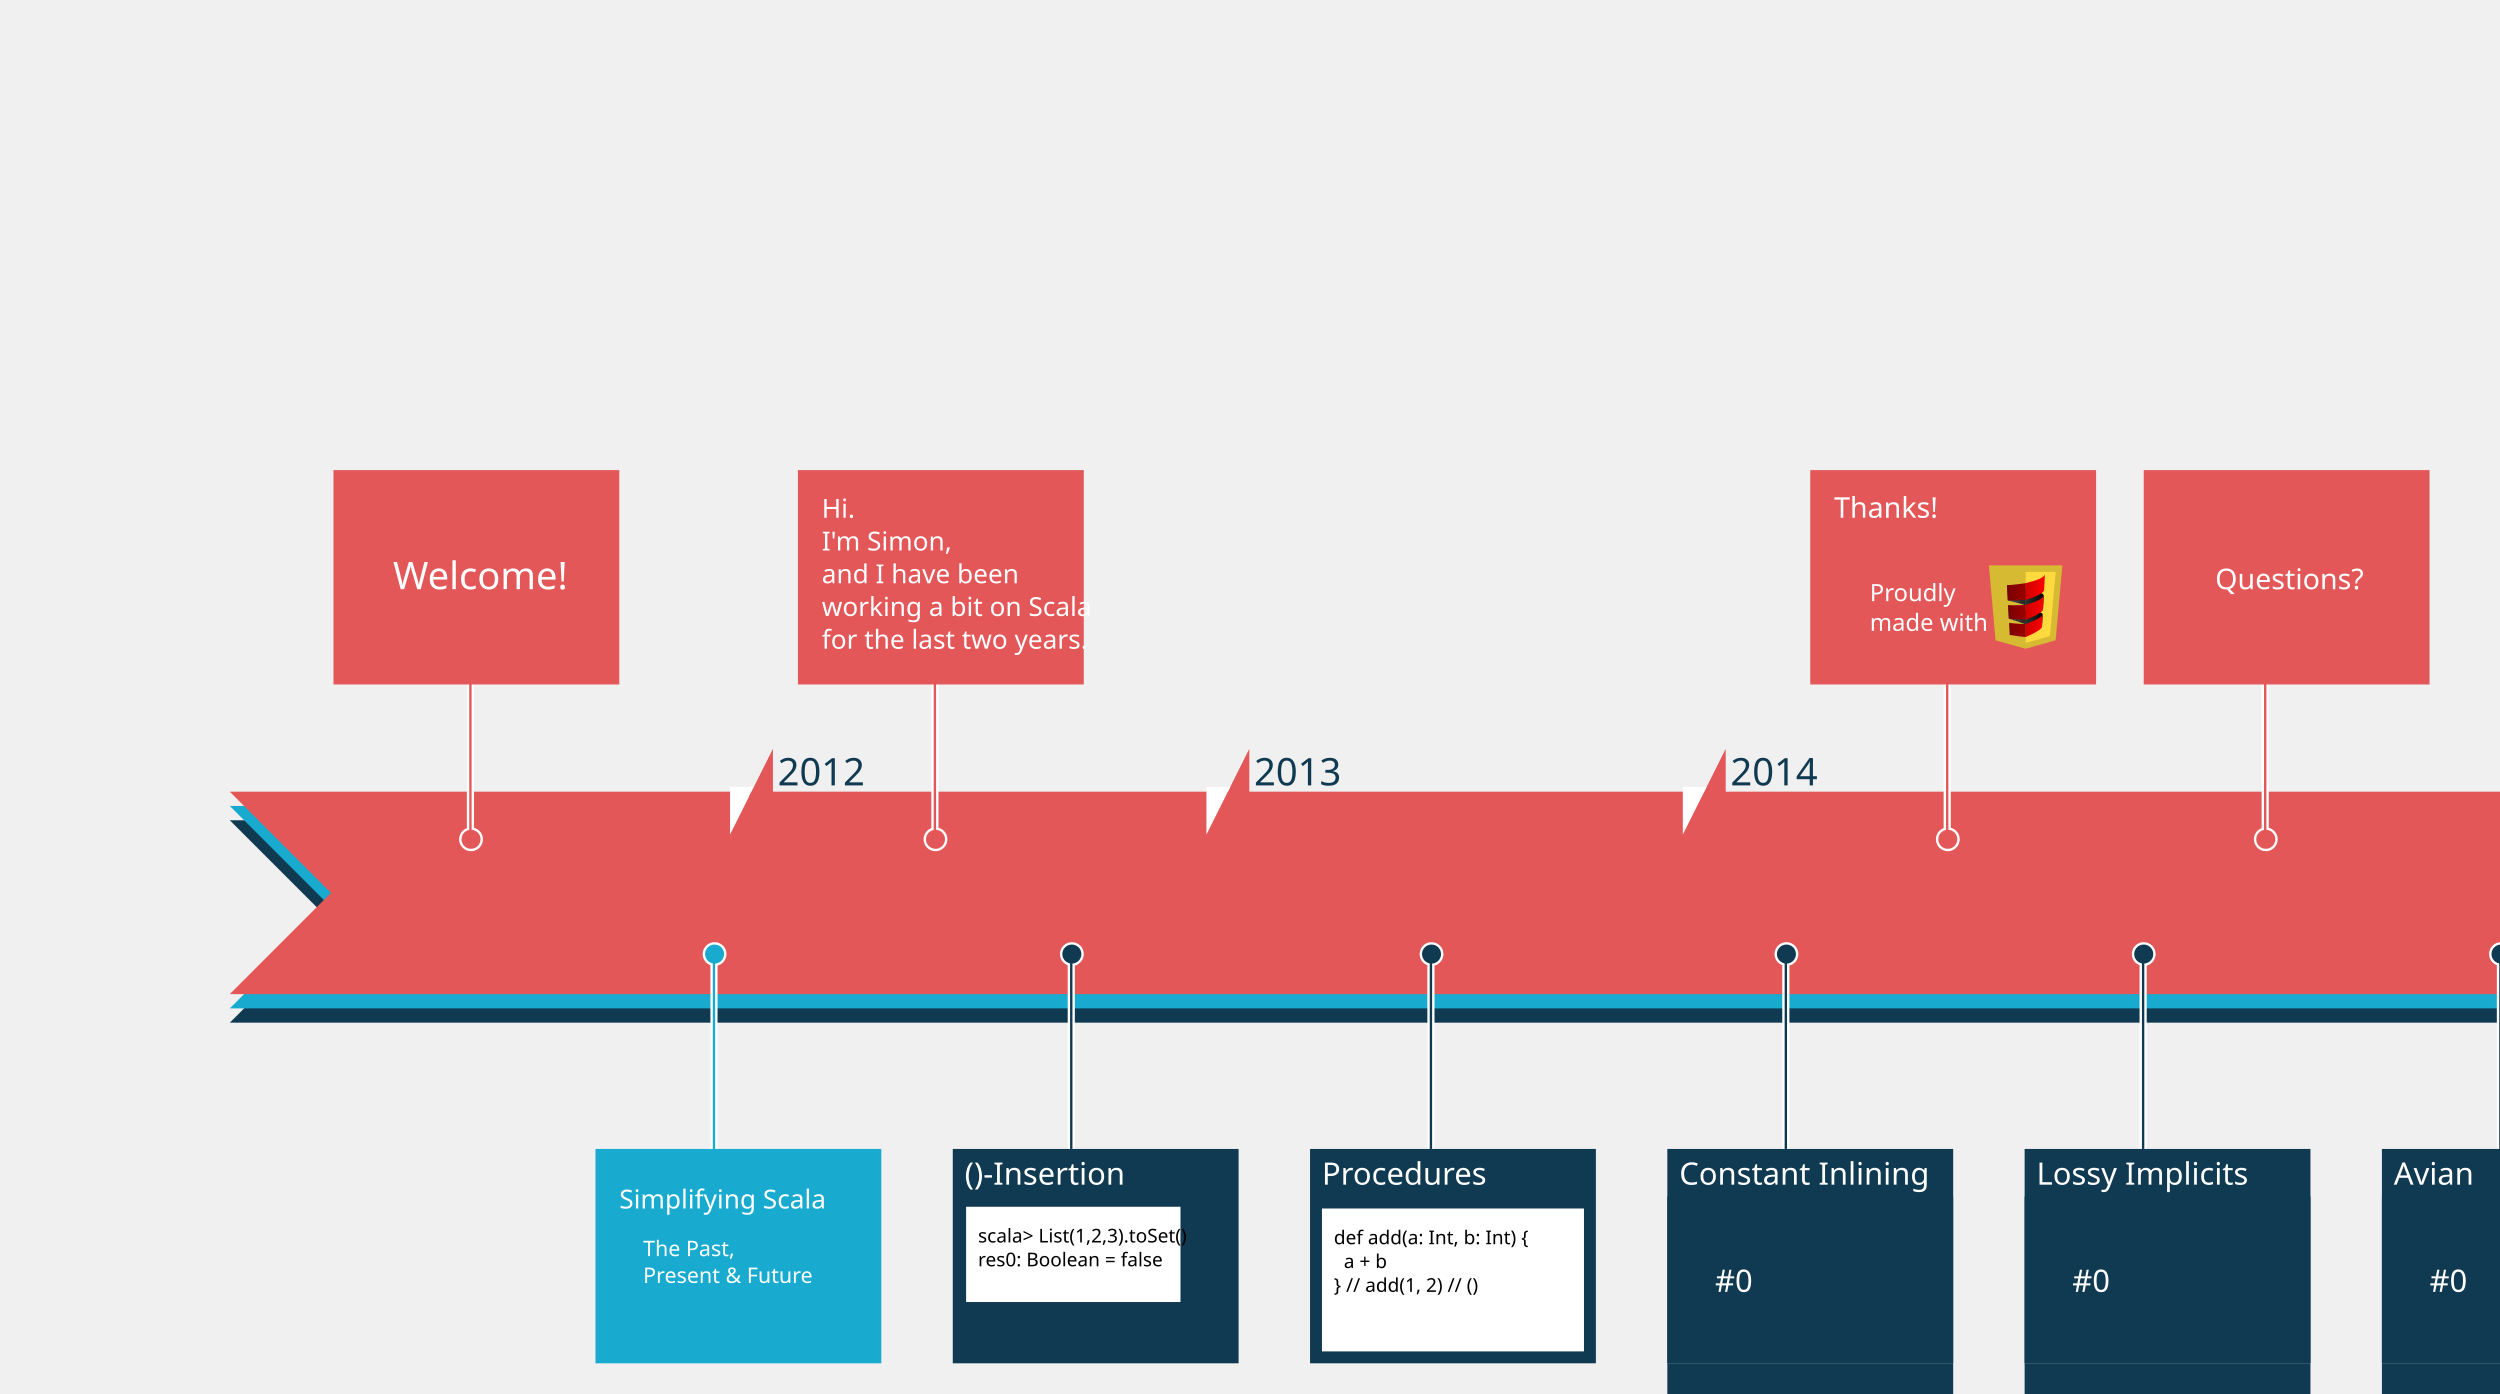
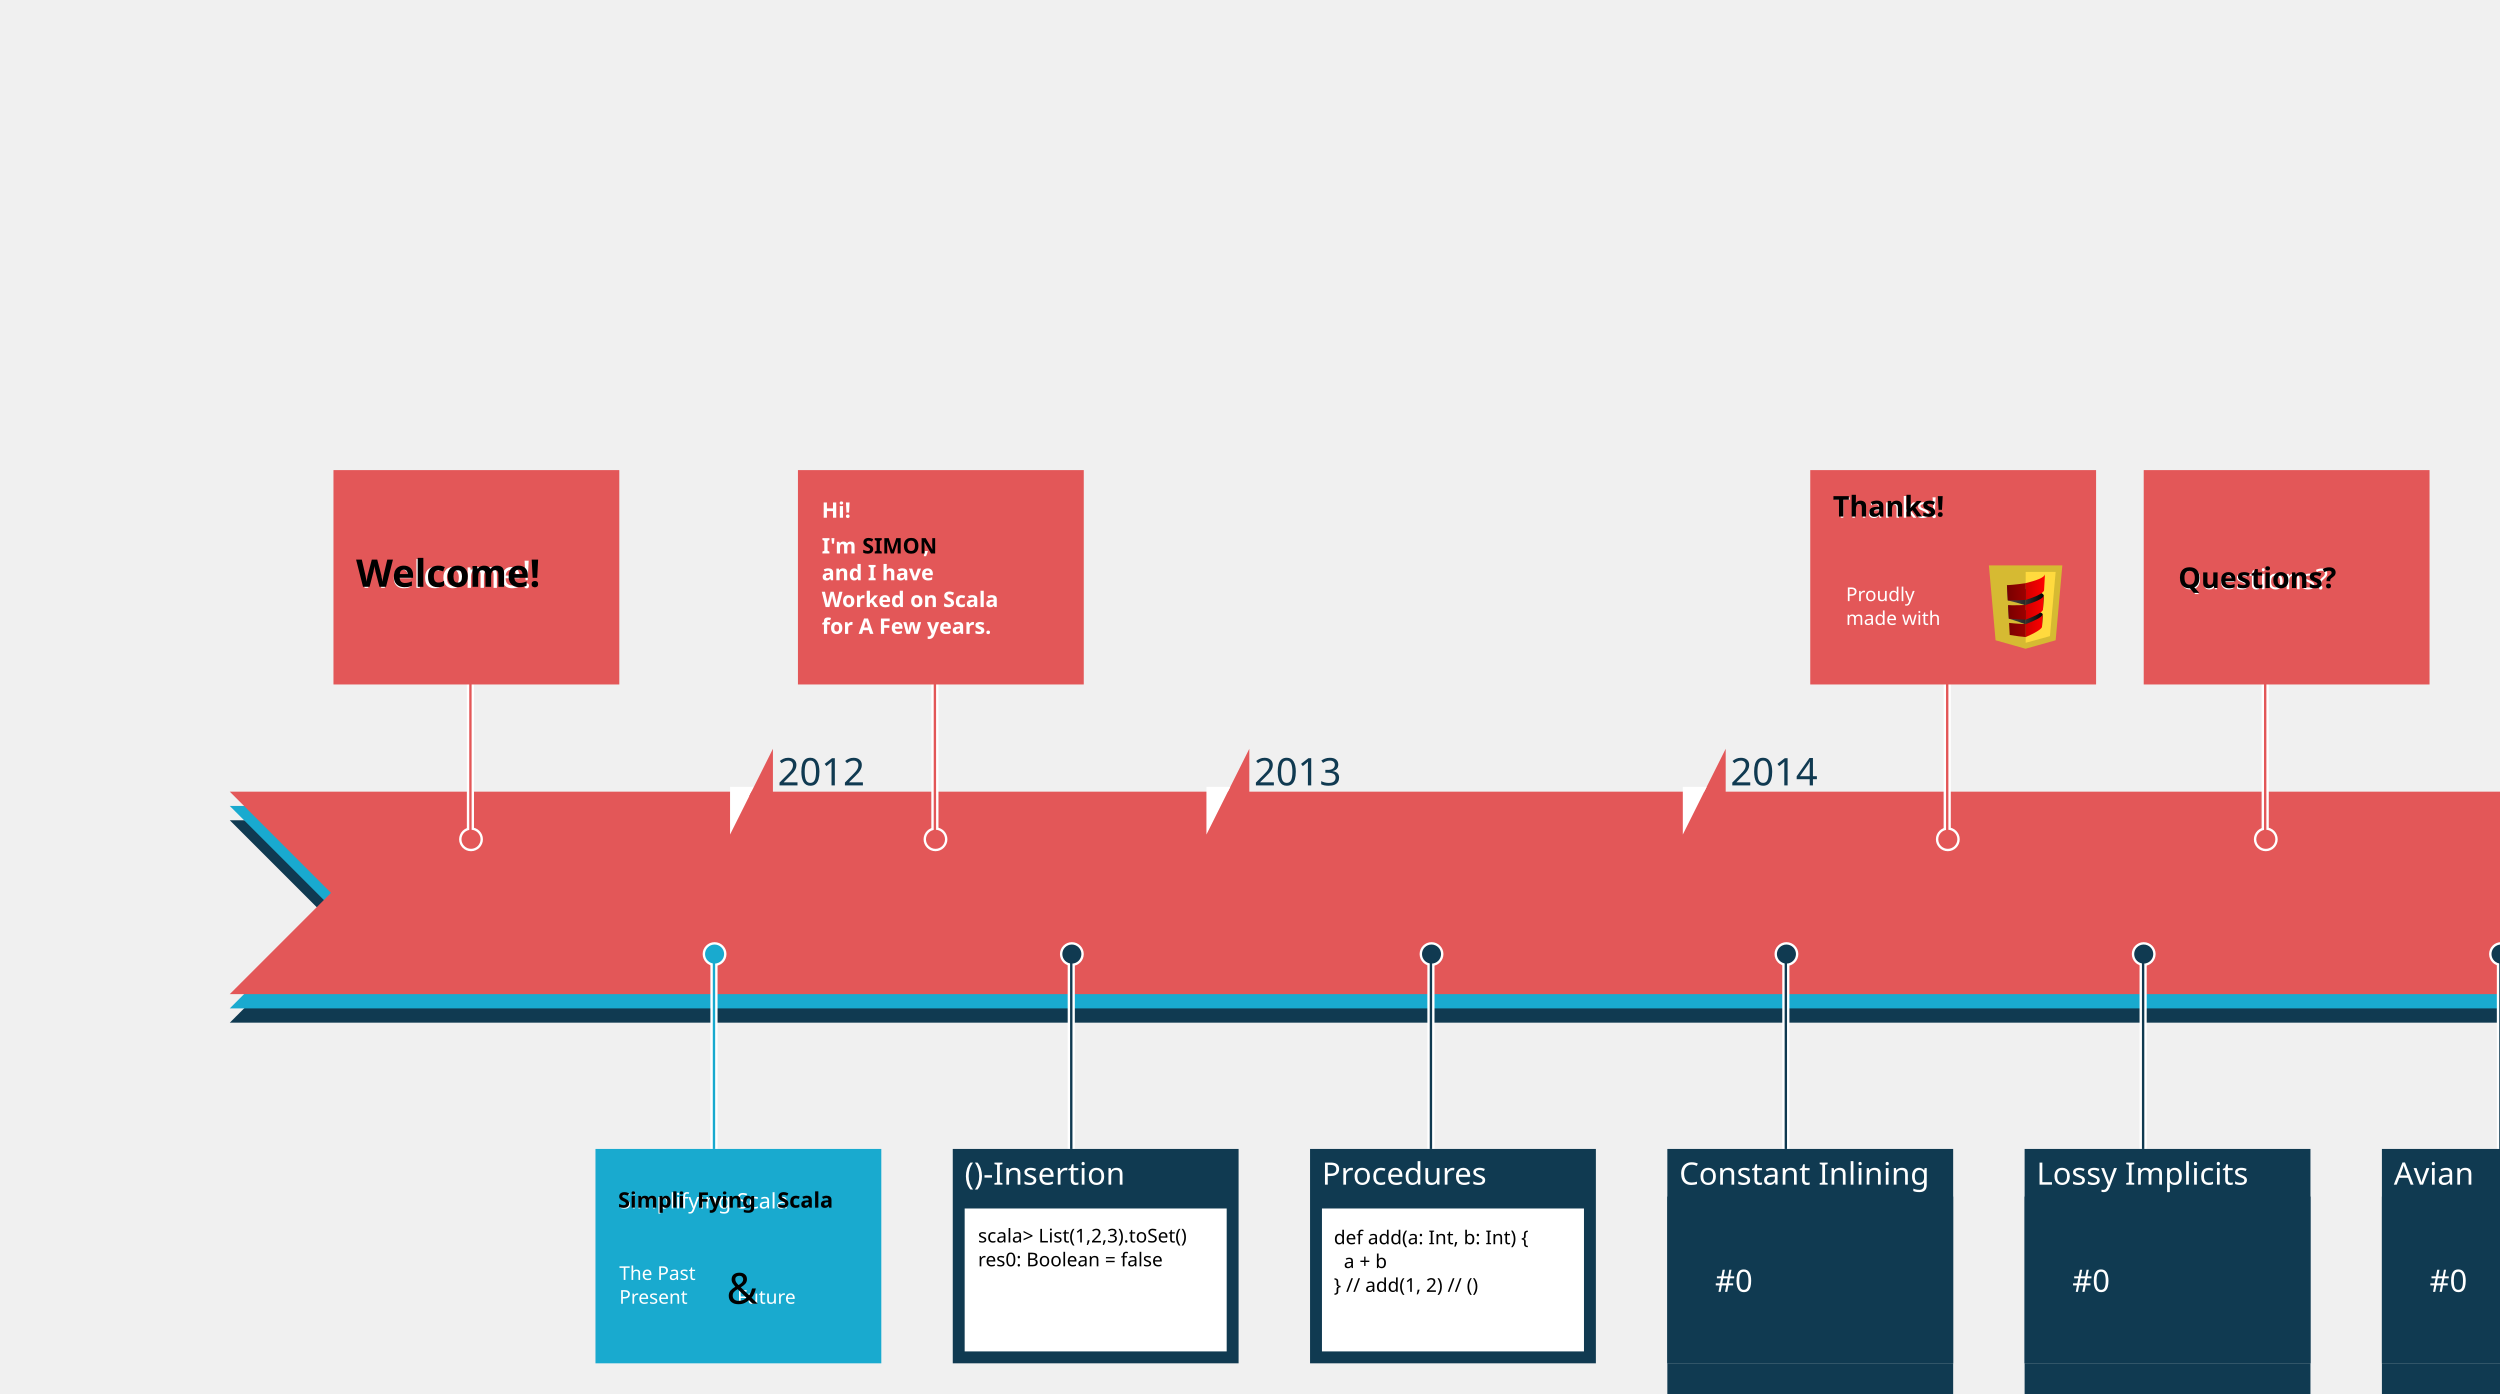
<svg xmlns="http://www.w3.org/2000/svg" xmlns:xlink="http://www.w3.org/1999/xlink" id="svg2" version="1.1" width="100%" height="100%">
  <defs id="defs4">
    <linearGradient xlink:href="#grey-gradient" id="linearGradient4654" gradientUnits="userSpaceOnUse" gradientTransform="matrix(0.7520043,0,0,-0.8021379,135.2,408.7858)" x1="30.984" y1="0" x2="340.823" y2="0" />
    <linearGradient id="grey-gradient" x1="0" y1="0" x2="1" y2="0">
      <stop offset="0%" style="stop-color:rgb(100,100,100);stop-opacity:1" id="stop3035" />
      <stop offset="100%" style="stop-color:rgb(0,0,0);stop-opacity:1" id="stop3037" />
    </linearGradient>
    <linearGradient xlink:href="#grey-gradient" id="linearGradient4656" gradientUnits="userSpaceOnUse" gradientTransform="matrix(0.7520043,0,0,-0.8021379,135.2,284.5191)" x1="30.984" y1="0" x2="340.823" y2="0" />
    <linearGradient id="linearGradient3139" x1="0" y1="0" x2="1" y2="0">
      <stop offset="0%" style="stop-color:rgb(100,100,100);stop-opacity:1" id="stop3141" />
      <stop offset="100%" style="stop-color:rgb(0,0,0);stop-opacity:1" id="stop3143" />
    </linearGradient>
    <linearGradient xlink:href="#grey-gradient-7" id="linearGradient4638" gradientUnits="userSpaceOnUse" gradientTransform="matrix(0.7520043,0,0,-0.8021379,135.2,284.5191)" x1="30.984" y1="0" x2="340.823" y2="0" />
    <linearGradient id="grey-gradient-7" x1="0" y1="0" x2="1" y2="0">
      <stop offset="0" style="stop-color:#4b4b4b;stop-opacity:1;" id="stop3035-9" />
      <stop offset="100%" style="stop-color:rgb(0,0,0);stop-opacity:1" id="stop3037-5" />
    </linearGradient>
    <linearGradient xlink:href="#grey-gradient-7" id="linearGradient4640" gradientUnits="userSpaceOnUse" gradientTransform="matrix(0.7520043,0,0,-0.8021379,135.2,408.7858)" x1="30.984" y1="0" x2="340.823" y2="0" />
    <linearGradient id="linearGradient3150" x1="0" y1="0" x2="1" y2="0">
      <stop offset="0" style="stop-color:#4b4b4b;stop-opacity:1;" id="stop3152" />
      <stop offset="100%" style="stop-color:rgb(0,0,0);stop-opacity:1" id="stop3154" />
    </linearGradient>
    <linearGradient xlink:href="#red-gradient" id="linearGradient4648" gradientUnits="userSpaceOnUse" gradientTransform="matrix(0.7520043,0,0,0.8021379,135.2,67.05242)" x1="30.984" y1="0" x2="340.823" y2="0" />
    <linearGradient id="red-gradient" x1="0" y1="0" x2="1" y2="0">
      <stop offset="0%" style="stop-color:rgb(160,0,0);stop-opacity:1" id="stop3030" />
      <stop offset="100%" style="stop-color:rgb(255,0,0);stop-opacity:1" id="stop3032" />
    </linearGradient>
    <linearGradient xlink:href="#red-gradient" id="linearGradient4650" gradientUnits="userSpaceOnUse" gradientTransform="matrix(0.7520043,0,0,0.8021379,135.2,67.05242)" x1="30.984" y1="154.919" x2="340.823" y2="154.919" />
    <linearGradient id="linearGradient3161" x1="0" y1="0" x2="1" y2="0">
      <stop offset="0%" style="stop-color:rgb(160,0,0);stop-opacity:1" id="stop3163" />
      <stop offset="100%" style="stop-color:rgb(255,0,0);stop-opacity:1" id="stop3165" />
    </linearGradient>
    <linearGradient xlink:href="#red-gradient" id="linearGradient4652" gradientUnits="userSpaceOnUse" gradientTransform="matrix(0.7520043,0,0,0.8021379,135.2,67.05242)" x1="30.984" y1="309.839" x2="340.823" y2="309.839" />
    <linearGradient id="linearGradient3168" x1="0" y1="0" x2="1" y2="0">
      <stop offset="0%" style="stop-color:rgb(160,0,0);stop-opacity:1" id="stop3170" />
      <stop offset="100%" style="stop-color:rgb(255,0,0);stop-opacity:1" id="stop3172" />
    </linearGradient>
    <linearGradient xlink:href="#red-gradient-2" id="linearGradient4642" gradientUnits="userSpaceOnUse" gradientTransform="matrix(0.7520043,0,0,0.8021379,135.2,67.05243)" x1="30.984" y1="0" x2="340.823" y2="0" />
    <linearGradient id="red-gradient-2" x1="0" y1="0" x2="1" y2="0">
      <stop offset="0" style="stop-color:#780000;stop-opacity:1;" id="stop3030-3" />
      <stop offset="1" style="stop-color:#c00000;stop-opacity:1;" id="stop3032-3" />
    </linearGradient>
    <linearGradient xlink:href="#red-gradient-2" id="linearGradient4644" gradientUnits="userSpaceOnUse" gradientTransform="matrix(0.7520043,0,0,0.8021379,135.2,67.05243)" x1="30.984" y1="154.919" x2="340.823" y2="154.919" />
    <linearGradient id="linearGradient3179" x1="0" y1="0" x2="1" y2="0">
      <stop offset="0" style="stop-color:#780000;stop-opacity:1;" id="stop3181" />
      <stop offset="1" style="stop-color:#c00000;stop-opacity:1;" id="stop3183" />
    </linearGradient>
    <linearGradient xlink:href="#red-gradient-2" id="linearGradient4646" gradientUnits="userSpaceOnUse" gradientTransform="matrix(0.7520043,0,0,0.8021379,135.2,67.05243)" x1="30.984" y1="309.839" x2="340.823" y2="309.839" />
    <linearGradient id="linearGradient3186" x1="0" y1="0" x2="1" y2="0">
      <stop offset="0" style="stop-color:#780000;stop-opacity:1;" id="stop3188" />
      <stop offset="1" style="stop-color:#c00000;stop-opacity:1;" id="stop3190" />
    </linearGradient>
  </defs>
  <g id="layer1" transform="translate(0,-52.36218)">
    <path style="fill:#103a51;stroke:#103a51;stroke-width:5px;stroke-linecap:round;stroke-linejoin:miter;stroke-opacity:1" d="m 102.5,399.224 1000,0 40,40 -40,40 -1000,0 40,-40 z" id="path2987-4" />
    <path style="fill:#19aacf;stroke:#19aacf;stroke-width:5px;stroke-linecap:round;stroke-linejoin:miter;stroke-opacity:1" d="m 102.5,393.224 1000,0 40,40 -40,40 -1000,0 40,-40 z" id="path2987-0" />
    <path style="fill:#e35758;stroke:#e35758;stroke-width:5px;stroke-linecap:round;stroke-linejoin:miter;stroke-opacity:1" d="m 102.5,387.224 1000,0 40,40 -40,40 -1000,0 40,-40 z" id="path2987" />
    <path style="fill:#ffffff;fill-opacity:1" id="path3073-8-1" d="m 271.25,327.184 c 0,2.761 -2.239,5 -5,5 -2.761,0 -5,-2.239 -5,-5 0,-2.761 2.239,-5 5,-5 2.761,0 5,2.239 5,5 z" transform="translate(33.75,125.7244)" />
    <path style="fill:#ffffff;fill-opacity:1" id="path3073-8" d="m 271.25,327.184 c 0,2.761 -2.239,5 -5,5 -2.761,0 -5,-2.239 -5,-5 0,-2.761 2.239,-5 5,-5 2.761,0 5,2.239 5,5 z" transform="translate(-68.5,77.54074)" />
    <path style="fill:#e35758;stroke:#ffffff;stroke-width:1px;stroke-opacity:1" d="m 196.5,401.541 0,-65 2,0 0,65 z" id="path3075" />
    <path style="fill:#e35758;fill-opacity:1" id="path3073" d="m 270.25,327.184 c 0,2.209 -1.791,4 -4,4 -2.209,0 -4,-1.791 -4,-4 0,-2.209 1.791,-4 4,-4 2.209,0 4,1.791 4,4 z" transform="translate(-68.5,77.54074)" />
    <rect style="fill:#e35758;fill-opacity:1" id="rect3095" width="120" height="90" x="140" y="249.724" />
-     <text xml:space="preserve" style="font-size:16px;font-style:normal;font-variant:normal;font-weight:normal;font-stretch:normal;text-align:start;line-height:125%;letter-spacing:0px;word-spacing:0px;writing-mode:lr-tb;text-anchor:start;fill:#ffffff;fill-opacity:1;stroke:none;font-family:Pacifico;-inkscape-font-specification:Pacifico" x="165" y="299.724" id="text3097">
-       <tspan id="tspan3099" x="165" y="299.724">Welcome!</tspan>
+     <text xml:space="preserve" style="font-size:16px;font-style:normal;font-variant:normal;font-weight:300;font-stretch:normal;text-align:start;line-height:125%;letter-spacing:0px;word-spacing:0px;writing-mode:lr;text-anchor:start;fill:#ffffff;fill-opacity:1;stroke:none;font-family:Eveleth Slant;-inkscape-font-specification:Eveleth Slant Light" x="149.888" y="299.165" id="text3097">
+       <tspan id="tspan3099" x="149.888" y="299.165">Welcome!</tspan>
    </text>
    <path style="fill:#19aacf;stroke:#ffffff;stroke-width:1px;stroke-opacity:1" d="m 298.75,535.224 0,-80 2,0 0,80 z" id="path3075-6" />
    <path style="fill:#19aacf;fill-opacity:1" id="path3073-6" d="m 270.25,327.184 c 0,2.209 -1.791,4 -4,4 -2.209,0 -4,-1.791 -4,-4 0,-2.209 1.791,-4 4,-4 2.209,0 4,1.791 4,4 z" transform="translate(33.75,125.7244)" />
    <rect style="fill:#19aacf;fill-opacity:1" id="rect3095-1" width="120" height="90" x="250" y="534.724" />
-     <text xml:space="preserve" style="font-size:11px;font-style:normal;font-variant:normal;font-weight:normal;font-stretch:normal;text-align:start;line-height:125%;letter-spacing:0px;word-spacing:0px;writing-mode:lr-tb;text-anchor:start;fill:#ffffff;fill-opacity:1;stroke:none;font-family:Pacifico;-inkscape-font-specification:Pacifico" x="260" y="559.724" id="text3097-1">
+     <text xml:space="preserve" style="font-size:9px;font-style:normal;font-variant:normal;font-weight:300;font-stretch:normal;text-align:start;line-height:125%;letter-spacing:0px;word-spacing:0px;writing-mode:lr;text-anchor:start;fill:#ffffff;fill-opacity:1;stroke:none;font-family:Eveleth Slant;-inkscape-font-specification:Eveleth Slant Light" x="260" y="559.724" id="text3097-1">
      <tspan x="260" y="559.724" id="tspan3198">Simplifying Scala</tspan>
    </text>
-     <text xml:space="preserve" style="font-size:9px;font-style:normal;font-variant:normal;font-weight:normal;font-stretch:normal;text-align:start;line-height:125%;letter-spacing:0px;word-spacing:0px;writing-mode:lr-tb;text-anchor:start;fill:#ffffff;fill-opacity:1;stroke:none;font-family:Pacifico;-inkscape-font-specification:Pacifico" x="270" y="579.724" id="text3206">
-       <tspan id="tspan3208" x="270" y="579.724">The Past, </tspan>
-       <tspan x="270" y="590.974" id="tspan3210">Present &amp; Future</tspan>
+     <text xml:space="preserve" style="font-size:8px;font-style:normal;font-variant:normal;font-weight:normal;font-stretch:normal;text-align:start;line-height:125%;letter-spacing:0px;word-spacing:0px;writing-mode:lr-tb;text-anchor:start;fill:#ffffff;fill-opacity:1;stroke:none;font-family:Eveleth;-inkscape-font-specification:Eveleth" x="260" y="589.724" id="text3206">
+       <tspan x="260" y="589.724" id="tspan3210">The Past</tspan>
+       <tspan x="260" y="599.724" id="tspan3201">Present          Future</tspan>
+       <tspan x="260" y="609.724" id="tspan3194" />
    </text>
    <path style="fill:#ffffff;fill-opacity:1" id="path3073-8-1-0" d="m 271.25,327.184 c 0,2.761 -2.239,5 -5,5 -2.761,0 -5,-2.239 -5,-5 0,-2.761 2.239,-5 5,-5 2.761,0 5,2.239 5,5 z" transform="translate(183.75,125.7244)" />
    <path style="fill:#103a51;stroke:#ffffff;stroke-width:1px;stroke-opacity:1" d="m 448.75,535.224 0,-80 2,0 0,80 z" id="path3075-6-5" />
    <path style="fill:#103a51;fill-opacity:1" id="path3073-6-7" d="m 270.25,327.184 c 0,2.209 -1.791,4 -4,4 -2.209,0 -4,-1.791 -4,-4 0,-2.209 1.791,-4 4,-4 2.209,0 4,1.791 4,4 z" transform="translate(183.75,125.7244)" />
    <rect style="fill:#103a51;fill-opacity:1" id="rect3095-1-7" width="120" height="90" x="400" y="534.724" />
-     <rect style="fill:#ffffff;fill-rule:evenodd;stroke:#000000;stroke-width:0px;stroke-linecap:butt;stroke-linejoin:miter;stroke-opacity:1" id="rect3113" width="90" height="40" x="405.603" y="558.996" />
-     <text xml:space="preserve" style="font-size:13px;font-style:normal;font-variant:normal;font-weight:normal;font-stretch:normal;text-align:start;line-height:125%;letter-spacing:0px;word-spacing:0px;writing-mode:lr-tb;text-anchor:start;fill:#ffffff;fill-opacity:1;stroke:none;font-family:Ubuntu Condensed;-inkscape-font-specification:'Ubuntu Condensed,'" x="405" y="549.724" id="text3097-1-2">
+     <text xml:space="preserve" style="font-size:13px;font-style:normal;font-variant:normal;font-weight:normal;font-stretch:normal;text-align:start;line-height:125%;letter-spacing:0px;word-spacing:0px;writing-mode:lr;text-anchor:start;fill:#ffffff;fill-opacity:1;stroke:none;font-family:Ubuntu Condensed;-inkscape-font-specification:'Ubuntu Condensed,'" x="405" y="549.724" id="text3097-1-2">
      <tspan x="405" y="549.724" id="tspan3198-6">()-Insertion</tspan>
    </text>
+     <rect style="fill:#ffffff;fill-rule:evenodd;stroke:#000000;stroke-width:0px;stroke-linecap:butt;stroke-linejoin:miter;stroke-opacity:1" id="rect3113-6-9" width="110" height="60" x="405" y="559.724" />
    <text xml:space="preserve" style="font-size:8px;font-style:normal;font-variant:normal;font-weight:normal;font-stretch:normal;text-align:start;line-height:125%;letter-spacing:0px;word-spacing:0px;writing-mode:lr-tb;text-anchor:start;fill:#000000;fill-opacity:1;stroke:none;font-family:Azuro;-inkscape-font-specification:Azuro" x="410.603" y="573.996" id="text3206-3">
      <tspan x="410.603" y="573.996" id="tspan3210-9">scala&gt; List(1,2,3).toSet()</tspan>
      <tspan x="410.603" y="583.996" id="tspan3117">res0: Boolean = false</tspan>
    </text>
    <g id="g3120" transform="translate(-148.5,27.36218)">
      <path id="path3121" d="m 455,355.362 0,20 10,-20 z" style="fill:#ffffff" />
      <path id="path3123" d="m 463,359.362 10,-20 0,20 z" style="fill:#e35758" />
    </g>
    <text xml:space="preserve" style="font-size:16px;font-style:normal;font-variant:normal;font-weight:normal;font-stretch:normal;text-align:start;line-height:125%;letter-spacing:0px;word-spacing:0px;writing-mode:lr-tb;text-anchor:start;fill:#103a51;fill-opacity:1;stroke:none;font-family:Ubuntu Condensed;-inkscape-font-specification:'Ubuntu Condensed,'" x="726.5" y="382.087" id="text3125-7-2">
      <tspan id="tspan3127-2-1" x="726.5" y="382.087">2014</tspan>
    </text>
    <path style="fill:#ffffff;fill-opacity:1" id="path3073-8-1-0-1" d="m 271.25,327.184 c 0,2.761 -2.239,5 -5,5 -2.761,0 -5,-2.239 -5,-5 0,-2.761 2.239,-5 5,-5 2.761,0 5,2.239 5,5 z" transform="translate(334.75,125.7244)" />
    <path style="fill:#103a51;stroke:#ffffff;stroke-width:1px;stroke-opacity:1" d="m 599.75,535.224 0,-80 2,0 0,80 z" id="path3075-6-5-9" />
    <path style="fill:#103a51;fill-opacity:1" id="path3073-6-7-4" d="m 270.25,327.184 c 0,2.209 -1.791,4 -4,4 -2.209,0 -4,-1.791 -4,-4 0,-2.209 1.791,-4 4,-4 2.209,0 4,1.791 4,4 z" transform="translate(334.75,125.7244)" />
    <rect style="fill:#103a51;fill-opacity:1" id="rect3095-1-7-1" width="120" height="90" x="550" y="534.724" />
    <rect style="fill:#ffffff;fill-rule:evenodd;stroke:#000000;stroke-width:0px;stroke-linecap:butt;stroke-linejoin:miter;stroke-opacity:1" id="rect3113-6" width="110" height="60" x="555" y="559.724" />
    <text xml:space="preserve" style="font-size:13px;font-style:normal;font-variant:normal;font-weight:normal;font-stretch:normal;text-align:start;line-height:125%;letter-spacing:0px;word-spacing:0px;writing-mode:lr-tb;text-anchor:start;fill:#ffffff;fill-opacity:1;stroke:none;font-family:Ubuntu Condensed;-inkscape-font-specification:'Ubuntu Condensed,'" x="555" y="549.724" id="text3097-1-2-2">
      <tspan x="555" y="549.724" id="tspan3198-6-7">Procedures</tspan>
    </text>
    <text xml:space="preserve" style="font-size:8px;font-style:normal;font-variant:normal;font-weight:normal;font-stretch:normal;text-align:start;line-height:125%;letter-spacing:0px;word-spacing:0px;writing-mode:lr-tb;text-anchor:start;fill:#000000;fill-opacity:1;stroke:none;font-family:Azuro;-inkscape-font-specification:Azuro" x="560" y="574.724" id="text3206-3-2">
      <tspan x="560" y="574.724" id="tspan3264">def add(a: Int, b: Int) {</tspan>
      <tspan x="560" y="584.724" id="tspan3042">  a + b</tspan>
      <tspan x="560" y="594.724" id="tspan3044">} // add(1, 2) // ()</tspan>
      <tspan x="560" y="604.724" id="tspan3266" />
      <tspan x="560" y="614.724" id="tspan3117-8" />
    </text>
    <path style="fill:#ffffff;fill-opacity:1" id="path3073-8-3" d="m 271.25,327.184 c 0,2.761 -2.239,5 -5,5 -2.761,0 -5,-2.239 -5,-5 0,-2.761 2.239,-5 5,-5 2.761,0 5,2.239 5,5 z" transform="translate(551.5,77.54074)" />
    <path style="fill:#e35758;stroke:#ffffff;stroke-width:1px;stroke-opacity:1" d="m 816.5,401.541 0,-65 2,0 0,65 z" id="path3075-2" />
    <path style="fill:#e35758;fill-opacity:1" id="path3073-1" d="m 270.25,327.184 c 0,2.209 -1.791,4 -4,4 -2.209,0 -4,-1.791 -4,-4 0,-2.209 1.791,-4 4,-4 2.209,0 4,1.791 4,4 z" transform="translate(551.5,77.54074)" />
    <rect style="fill:#e35758;fill-opacity:1" id="rect3095-7" width="120" height="90" x="760" y="249.724" />
-     <text xml:space="preserve" style="font-size:12px;font-style:normal;font-variant:normal;font-weight:normal;font-stretch:normal;text-align:start;line-height:125%;letter-spacing:0px;word-spacing:0px;writing-mode:lr-tb;text-anchor:start;fill:#ffffff;fill-opacity:1;stroke:none;font-family:Pacifico;-inkscape-font-specification:Pacifico" x="770" y="269.724" id="text3097-3">
+     <text xml:space="preserve" style="font-size:12px;font-style:normal;font-variant:normal;font-weight:300;font-stretch:normal;text-align:start;line-height:125%;letter-spacing:0px;word-spacing:0px;writing-mode:lr-tb;text-anchor:start;fill:#ffffff;fill-opacity:1;stroke:none;font-family:Eveleth Slant;-inkscape-font-specification:Eveleth Slant Light" x="770" y="269.724" id="text3097-3">
      <tspan id="tspan3099-3" x="770" y="269.724">Thanks!</tspan>
    </text>
    <g id="g3092" transform="translate(-88.5,27.36218)">
      <path id="path3123-4" d="m 603,359.362 10,-20 0,20 z" style="fill:#e35758" />
      <path id="path3121-0" d="m 595,355.362 0,20 10,-20 z" style="fill:#ffffff" />
    </g>
    <g transform="translate(111.5,27.36218)" id="g3092-9">
      <path id="path3123-4-8" d="m 603,359.362 10,-20 0,20 z" style="fill:#e35758" />
      <path id="path3121-0-9" d="m 595,355.362 0,20 10,-20 z" style="fill:#ffffff" />
    </g>
    <text xml:space="preserve" style="font-size:16px;font-style:normal;font-variant:normal;font-weight:normal;font-stretch:normal;text-align:start;line-height:125%;letter-spacing:0px;word-spacing:0px;writing-mode:lr-tb;text-anchor:start;fill:#103a51;fill-opacity:1;stroke:none;font-family:Ubuntu Condensed;-inkscape-font-specification:'Ubuntu Condensed,'" x="326.5" y="382.087" id="text3125-7-2-2">
      <tspan id="tspan3127-2-1-6" x="326.5" y="382.087">2012</tspan>
    </text>
    <text xml:space="preserve" style="font-size:16px;font-style:normal;font-variant:normal;font-weight:normal;font-stretch:normal;text-align:start;line-height:125%;letter-spacing:0px;word-spacing:0px;writing-mode:lr-tb;text-anchor:start;fill:#103a51;fill-opacity:1;stroke:none;font-family:Ubuntu Condensed;-inkscape-font-specification:'Ubuntu Condensed,'" x="526.5" y="382.087" id="text3125-7-2-3">
      <tspan id="tspan3127-2-1-64" x="526.5" y="382.087">2013</tspan>
    </text>
    <path style="fill:#ffffff;fill-opacity:1" id="path3073-8-1-0-1-3" d="m 271.25,327.184 c 0,2.761 -2.239,5 -5,5 -2.761,0 -5,-2.239 -5,-5 0,-2.761 2.239,-5 5,-5 2.761,0 5,2.239 5,5 z" transform="translate(483.75,125.7244)" />
    <path style="fill:#103a51;stroke:#ffffff;stroke-width:1px;stroke-opacity:1" d="m 748.75,535.224 0,-80 2,0 0,80 z" id="path3075-6-5-9-3" />
    <path style="fill:#103a51;fill-opacity:1" id="path3073-6-7-4-8" d="m 270.25,327.184 c 0,2.209 -1.791,4 -4,4 -2.209,0 -4,-1.791 -4,-4 0,-2.209 1.791,-4 4,-4 2.209,0 4,1.791 4,4 z" transform="translate(483.75,125.7244)" />
    <rect style="fill:#103a51;fill-opacity:1" id="rect3095-1-7-1-7" width="120" height="90" x="700" y="534.724" />
    <text xml:space="preserve" style="font-size:13px;font-style:normal;font-variant:normal;font-weight:normal;font-stretch:normal;text-align:start;line-height:125%;letter-spacing:0px;word-spacing:0px;writing-mode:lr-tb;text-anchor:start;fill:#ffffff;fill-opacity:1;stroke:none;font-family:Ubuntu Condensed;-inkscape-font-specification:'Ubuntu Condensed,'" x="705" y="549.724" id="text3097-1-2-2-1">
      <tspan x="705" y="549.724" id="tspan3198-6-7-7">Constant Inlining</tspan>
    </text>
    <path style="fill:#ffffff;fill-opacity:1" id="path3073-8-1-0-1-3-9" d="m 271.25,327.184 c 0,2.761 -2.239,5 -5,5 -2.761,0 -5,-2.239 -5,-5 0,-2.761 2.239,-5 5,-5 2.761,0 5,2.239 5,5 z" transform="translate(633.75,125.7244)" />
    <path style="fill:#103a51;stroke:#ffffff;stroke-width:1px;stroke-opacity:1" d="m 898.75,535.224 0,-80 2,0 0,80 z" id="path3075-6-5-9-3-4" />
    <rect style="fill:#103a51;fill-opacity:1" id="rect3095-1-7-1-7-4" width="120" height="90" x="850" y="534.724" />
    <path style="fill:#103a51;fill-opacity:1" id="path3073-6-7-4-8-3" d="m 270.25,327.184 c 0,2.209 -1.791,4 -4,4 -2.209,0 -4,-1.791 -4,-4 0,-2.209 1.791,-4 4,-4 2.209,0 4,1.791 4,4 z" transform="translate(633.75,125.7244)" />
    <text xml:space="preserve" style="font-size:13px;font-style:normal;font-variant:normal;font-weight:normal;font-stretch:normal;text-align:start;line-height:125%;letter-spacing:0px;word-spacing:0px;writing-mode:lr-tb;text-anchor:start;fill:#ffffff;fill-opacity:1;stroke:none;font-family:Ubuntu Condensed;-inkscape-font-specification:'Ubuntu Condensed,'" x="855" y="549.724" id="text3097-1-2-2-1-3">
      <tspan x="855" y="549.724" id="tspan3198-6-7-7-5">Lossy Implicits</tspan>
    </text>
    <path style="fill:#ffffff;fill-opacity:1" id="path3073-8-1-0-1-3-2" d="m 271.25,327.184 c 0,2.761 -2.239,5 -5,5 -2.761,0 -5,-2.239 -5,-5 0,-2.761 2.239,-5 5,-5 2.761,0 5,2.239 5,5 z" transform="translate(783.75,125.7244)" />
    <path style="fill:#103a51;stroke:#ffffff;stroke-width:1px;stroke-opacity:1" d="m 1048.75,535.224 0,-80 2,0 0,80 z" id="path3075-6-5-9-3-3" />
    <rect style="fill:#103a51;fill-opacity:1" id="rect3095-1-7-1-7-6" width="120" height="90" x="1000" y="534.724" />
    <path style="fill:#103a51;fill-opacity:1" id="path3073-6-7-4-8-7" d="m 270.25,327.184 c 0,2.209 -1.791,4 -4,4 -2.209,0 -4,-1.791 -4,-4 0,-2.209 1.791,-4 4,-4 2.209,0 4,1.791 4,4 z" transform="translate(783.75,125.7244)" />
    <text xml:space="preserve" style="font-size:13px;font-style:normal;font-variant:normal;font-weight:normal;font-stretch:normal;text-align:start;line-height:125%;letter-spacing:0px;word-spacing:0px;writing-mode:lr-tb;text-anchor:start;fill:#ffffff;fill-opacity:1;stroke:none;font-family:Ubuntu Condensed;-inkscape-font-specification:'Ubuntu Condensed,'" x="1005" y="549.724" id="text3097-1-2-2-1-7">
      <tspan x="1005" y="549.724" id="tspan3198-6-7-7-1">Avian</tspan>
    </text>
    <g id="g3333">
      <rect y="554.724" x="700" height="70" width="120" id="rect3095-1-7-1-7-0" style="fill:#103a51;fill-opacity:1" />
      <text id="text3097-1-2-2-1-3-2-7" y="594.724" x="720" style="font-size:13px;font-style:normal;font-variant:normal;font-weight:normal;font-stretch:normal;text-align:start;line-height:125%;letter-spacing:0px;word-spacing:0px;writing-mode:lr-tb;text-anchor:start;fill:#ffffff;fill-opacity:1;stroke:none;font-family:Ubuntu Condensed;-inkscape-font-specification:'Ubuntu Condensed,'" xml:space="preserve">
        <tspan id="tspan3198-6-7-7-5-3-6" y="594.724" x="720">#0</tspan>
      </text>
    </g>
    <g id="g3338">
      <rect y="624.724" x="700" height="70" width="120" id="rect3095-1-7-1-7-0-7" style="fill:#103a51;fill-opacity:1" />
      <text id="text3097-1-2-2-1-3-2" y="664.724" x="720" style="font-size:13px;font-style:normal;font-variant:normal;font-weight:normal;font-stretch:normal;text-align:start;line-height:125%;letter-spacing:0px;word-spacing:0px;writing-mode:lr-tb;text-anchor:start;fill:#ffffff;fill-opacity:1;stroke:none;font-family:Ubuntu Condensed;-inkscape-font-specification:'Ubuntu Condensed,'" xml:space="preserve">
        <tspan id="tspan3198-6-7-7-5-3" y="664.724" x="720">#1</tspan>
      </text>
    </g>
    <g id="g3343">
      <rect y="694.724" x="700" height="70" width="120" id="rect3095-1-7-1-7-0-1" style="fill:#103a51;fill-opacity:1" />
      <text id="text3097-1-2-2-1-3-0" y="734.724" x="720" style="font-size:13px;font-style:normal;font-variant:normal;font-weight:normal;font-stretch:normal;text-align:start;line-height:125%;letter-spacing:0px;word-spacing:0px;writing-mode:lr-tb;text-anchor:start;fill:#ffffff;fill-opacity:1;stroke:none;font-family:Ubuntu Condensed;-inkscape-font-specification:'Ubuntu Condensed,'" xml:space="preserve">
        <tspan id="tspan3198-6-7-7-5-5" y="734.724" x="720">#2</tspan>
      </text>
    </g>
    <g id="g3348">
      <rect y="764.724" x="700" height="70" width="120" id="rect3095-1-7-1-7-0-6" style="fill:#103a51;fill-opacity:1" />
      <text id="text3097-1-2-2-1-3-3" y="804.724" x="720" style="font-size:13px;font-style:normal;font-variant:normal;font-weight:normal;font-stretch:normal;text-align:start;line-height:125%;letter-spacing:0px;word-spacing:0px;writing-mode:lr-tb;text-anchor:start;fill:#ffffff;fill-opacity:1;stroke:none;font-family:Ubuntu Condensed;-inkscape-font-specification:'Ubuntu Condensed,'" xml:space="preserve">
        <tspan id="tspan3198-6-7-7-5-7" y="804.724" x="720">#3</tspan>
      </text>
    </g>
-     <path style="fill:#ffffff;fill-opacity:1" id="path3073-8-3-4" d="m 271.25,327.184 a 5,5 0 1 1 -10,0 5,5 0 1 1 10,0 z" transform="translate(685,77.54073)" />
+     <path style="fill:#ffffff;fill-opacity:1" id="path3073-8-3-4" d="m 271.25,327.184 c 0,2.761 -2.239,5 -5,5 -2.761,0 -5,-2.239 -5,-5 0,-2.761 2.239,-5 5,-5 2.761,0 5,2.239 5,5 z" transform="translate(685,77.54073)" />
    <path style="fill:#e35758;stroke:#ffffff;stroke-width:1px;stroke-opacity:1" d="m 950,401.541 0,-65 2,0 0,65 z" id="path3075-2-9" />
-     <path style="fill:#e35758;fill-opacity:1" id="path3073-1-4" d="m 270.25,327.184 a 4,4 0 1 1 -8,0 4,4 0 1 1 8,0 z" transform="translate(685,77.54073)" />
+     <path style="fill:#e35758;fill-opacity:1" id="path3073-1-4" d="m 270.25,327.184 c 0,2.209 -1.791,4 -4,4 -2.209,0 -4,-1.791 -4,-4 0,-2.209 1.791,-4 4,-4 2.209,0 4,1.791 4,4 z" transform="translate(685,77.54073)" />
    <rect style="fill:#e35758;fill-opacity:1" id="rect3095-7-6" width="120" height="90" x="900" y="249.724" />
-     <text xml:space="preserve" style="font-size:12px;font-style:normal;font-variant:normal;font-weight:normal;font-stretch:normal;text-align:start;line-height:125%;letter-spacing:0px;word-spacing:0px;writing-mode:lr-tb;text-anchor:start;fill:#ffffff;fill-opacity:1;stroke:none;font-family:Pacifico;-inkscape-font-specification:Pacifico" x="930" y="299.724" id="text3097-3-1-1">
-       <tspan id="tspan3099-3-6-8" x="930" y="299.724">Questions?</tspan>
+     <text xml:space="preserve" style="font-size:12px;font-style:normal;font-variant:normal;font-weight:300;font-stretch:normal;text-align:start;line-height:125%;letter-spacing:0px;word-spacing:0px;writing-mode:lr-tb;text-anchor:start;fill:#ffffff;fill-opacity:1;stroke:none;font-family:Eveleth;-inkscape-font-specification:Eveleth Light" x="915" y="299.724" id="text3097-3-1-1">
+       <tspan id="tspan3099-3-6-8" x="915" y="299.724">Questions?</tspan>
    </text>
    <g transform="matrix(0.06702478,0,0,0.06702478,831.9831,288.7926)" id="g3105">
      <g transform="matrix(1.775317,0,0,1.775317,-721.3083,-225.1272)" id="g3029">
        <path style="fill:#d6ba32" id="path3142" d="M 455.206,398.908 431.652,134.641 H 690.748 l -23.554,264.268 -106.281,29.874" />
        <path style="fill:#ffda3e" id="path3144" d="m 561.487,407.775 85.599,-23.555 20.107,-226.351 H 561.487 v 249.906 z" />
      </g>
      <g transform="translate(0.25,-0.6642136)" id="g3886">
        <path style="fill:url(#linearGradient4654)" d="m 274.844,295.089 c 0,0 0.014,88.868 0.014,88.868 53.64,-1.776 103.269,0.627 102.354,16.746 0,0 4.521,-79.681 4.521,-79.681 0,0 1.252,-22.218 -106.889,-25.933 0,0 0,0 0,0" id="path3043" />
        <path style="fill:url(#linearGradient4656)" d="m 274.823,162.988 c 0,0 0.016,101.295 0.016,101.295 57.03,3.055 109.519,10.47 108.491,28.588 0,0 5.094,-89.788 5.094,-89.788 0,0 1.416,-25.114 -113.601,-40.094 0,0 0,0 0,0" id="path3041" />
      </g>
      <g transform="translate(1.353553,0.3535534)" id="g4325">
        <path style="fill:url(#linearGradient4638)" d="m 156.753,137.863 c 0,0 5.336,95.227 5.336,95.227 0,0 54.7,12.497 112.696,30.835 0,0 0,-100.947 0,-100.947 -32.119,-8.568 -71.136,-17.117 -118.032,-25.115 0,0 0,0 0,0" id="path3041-7" />
        <path style="fill:url(#linearGradient4640)" d="m 163.762,262.947 c 0,0 4.735,84.507 4.735,84.507 0,0 51.693,15.36 106.288,36.072 0,0 0,-88.849 0,-88.849 -30.119,-10.123 -66.798,-20.846 -111.023,-31.731 0,0 0,0 0,0" id="path3043-4" />
      </g>
      <g transform="translate(0.25,-0.6642136)" id="g3890">
        <path style="fill:url(#linearGradient4648)" d="m 396.009,69.378 c -1.258,22.168 -59.55,41.596 -121.192,56.465 0,0 0.017,104.928 0.017,104.928 113.953,-34.235 115.396,-59.517 115.396,-59.517 0,0 5.78,-101.876 5.78,-101.876 0,0 0,0 0,0" id="path3047" />
        <path style="fill:url(#linearGradient4650)" d="m 388.424,203.082 c -1.105,19.486 -55.884,41.4 -113.585,59.531 0,0 0.015,91.881 0.015,91.881 107.2,-39.265 108.477,-61.623 108.477,-61.623 0,0 5.094,-89.788 5.094,-89.788 0,0 0,0 0,0" id="path3049" />
        <path style="fill:url(#linearGradient4652)" d="m 381.732,321.023 c -0.979,17.262 -52.642,40.954 -106.875,61.466 0,0 0.013,81.073 0.013,81.073 101.204,-42.943 102.342,-62.858 102.342,-62.858 0,0 4.521,-79.681 4.521,-79.681 0,0 0,0 0,0" id="path3051" />
      </g>
      <g transform="translate(1.353553,0.3535534)" id="g4329">
        <path style="fill:url(#linearGradient4642)" d="m 274.786,125 c -61.221,9.461 -118.032,12.863 -118.032,12.863 0,0 5.336,95.227 5.336,95.227 44.533,0.448 81.772,-0.937 112.696,-3.517 0,0 0,-104.572 0,-104.572 0,0 0,0 0,0" id="path3047-7" />
        <path style="fill:url(#linearGradient4644)" d="m 274.786,261.361 c -57.444,3.27 -111.023,1.586 -111.023,1.586 0,0 4.735,84.507 4.735,84.507 42.118,3.912 77.223,5.622 106.288,5.776 0,0 0,-91.869 0,-91.869 0,0 0,0 0,0" id="path3049-7" />
        <path style="fill:url(#linearGradient4646)" d="m 274.786,381.263 c -54.105,-1.565 -104.799,-7.228 -104.799,-7.228 0,0 4.228,75.453 4.228,75.453 39.953,6.638 73.152,10.775 100.571,13.072 0,0 0,-81.297 0,-81.297 0,0 0,0 0,0" id="path3051-9" />
      </g>
    </g>
-     <text xml:space="preserve" style="font-size:10px;font-style:normal;font-variant:normal;font-weight:normal;font-stretch:normal;text-align:start;line-height:125%;letter-spacing:0px;word-spacing:0px;writing-mode:lr-tb;text-anchor:start;fill:#ffffff;fill-opacity:1;stroke:none;font-family:Pacifico;-inkscape-font-specification:Pacifico" x="785" y="304.724" id="text3097-3-4">
-       <tspan id="tspan3099-3-0" x="785" y="304.724">Proudly </tspan>
-       <tspan x="785" y="317.224" id="tspan3262">made with</tspan>
-     </text>
-     <path style="fill:#ffffff;fill-opacity:1" id="path3073-8-33" d="m 271.25,327.184 a 5,5 0 1 1 -10,0 5,5 0 1 1 10,0 z" transform="translate(126.5,77.54074)" />
+     <text xml:space="preserve" style="font-size:8px;font-style:normal;font-variant:normal;font-weight:300;font-stretch:normal;text-align:start;line-height:125%;letter-spacing:0px;word-spacing:0px;writing-mode:lr-tb;text-anchor:start;fill:#ffffff;fill-opacity:1;stroke:none;font-family:Eveleth;-inkscape-font-specification:Eveleth Light" x="775" y="304.724" id="text3097-3-4">
+       <tspan id="tspan3099-3-0" x="775" y="304.724">Proudly </tspan>
+       <tspan x="775" y="314.724" id="tspan3262">made with</tspan>
+     </text>
+     <path style="fill:#ffffff;fill-opacity:1" id="path3073-8-33" d="m 271.25,327.184 c 0,2.761 -2.239,5 -5,5 -2.761,0 -5,-2.239 -5,-5 0,-2.761 2.239,-5 5,-5 2.761,0 5,2.239 5,5 z" transform="translate(126.5,77.54074)" />
    <path style="fill:#e35758;stroke:#ffffff;stroke-width:1px;stroke-opacity:1" d="m 391.5,401.541 0,-65 2,0 0,65 z" id="path3075-7" />
-     <path style="fill:#e35758;fill-opacity:1" id="path3073-3" d="m 270.25,327.184 a 4,4 0 1 1 -8,0 4,4 0 1 1 8,0 z" transform="translate(126.5,77.54074)" />
+     <path style="fill:#e35758;fill-opacity:1" id="path3073-3" d="m 270.25,327.184 c 0,2.209 -1.791,4 -4,4 -2.209,0 -4,-1.791 -4,-4 0,-2.209 1.791,-4 4,-4 2.209,0 4,1.791 4,4 z" transform="translate(126.5,77.54074)" />
    <rect style="fill:#e35758;fill-opacity:1" id="rect3095-3" width="120" height="90" x="335" y="249.724" />
-     <text xml:space="preserve" style="font-size:16px;font-style:normal;font-variant:normal;font-weight:normal;font-stretch:normal;text-align:start;line-height:125%;letter-spacing:0px;word-spacing:0px;writing-mode:lr-tb;text-anchor:start;fill:#ffffff;fill-opacity:1;stroke:none;font-family:Pacifico;-inkscape-font-specification:Pacifico" x="345" y="269.724" id="text3097-33">
-       <tspan id="tspan3099-0" x="345" y="269.724" style="font-size:11px;font-style:normal;font-variant:normal;font-weight:normal;font-stretch:normal;text-align:start;line-height:125%;writing-mode:lr-tb;text-anchor:start;font-family:Pacifico;-inkscape-font-specification:Pacifico">Hi.</tspan>
-       <tspan x="345" y="283.474" id="tspan3297" style="font-size:11px;font-style:normal;font-variant:normal;font-weight:normal;font-stretch:normal;text-align:start;line-height:125%;writing-mode:lr-tb;text-anchor:start;font-family:Pacifico;-inkscape-font-specification:Pacifico">I'm Simon,</tspan>
-       <tspan x="345" y="297.224" id="tspan3299" style="font-size:11px;font-style:normal;font-variant:normal;font-weight:normal;font-stretch:normal;text-align:start;line-height:125%;writing-mode:lr-tb;text-anchor:start;font-family:Pacifico;-inkscape-font-specification:Pacifico">and I have been</tspan>
-       <tspan x="345" y="310.974" style="font-size:11px;font-style:normal;font-variant:normal;font-weight:normal;font-stretch:normal;text-align:start;line-height:125%;writing-mode:lr-tb;text-anchor:start;font-family:Pacifico;-inkscape-font-specification:Pacifico" id="tspan3311">working a bit on Scala</tspan>
-       <tspan x="345" y="324.724" id="tspan3301" style="font-size:11px;font-style:normal;font-variant:normal;font-weight:normal;font-stretch:normal;text-align:start;line-height:125%;writing-mode:lr-tb;text-anchor:start;font-family:Pacifico;-inkscape-font-specification:Pacifico">for the last two years.</tspan>
+     <text xml:space="preserve" style="font-size:9px;font-style:normal;font-variant:normal;font-weight:900;font-stretch:normal;text-align:start;line-height:125%;letter-spacing:0px;word-spacing:0px;writing-mode:lr-tb;text-anchor:start;fill:#ffffff;fill-opacity:1;stroke:none;font-family:Eveleth;-inkscape-font-specification:Eveleth Heavy" x="345" y="269.724" id="text3097-33">
+       <tspan x="345" y="269.724" style="font-size:9px;font-style:normal;font-variant:normal;font-weight:900;font-stretch:normal;text-align:start;line-height:125%;writing-mode:lr-tb;text-anchor:start;font-family:Eveleth;-inkscape-font-specification:Eveleth Heavy" id="tspan3188">Hi!</tspan>
    </text>
    <g id="g3424">
      <rect y="554.724" x="850" height="70" width="120" id="rect3095-1-7-1-7-0-71" style="fill:#103a51;fill-opacity:1" />
      <text id="text3097-1-2-2-1-3-2-7-6" y="594.724" x="870" style="font-size:13px;font-style:normal;font-variant:normal;font-weight:normal;font-stretch:normal;text-align:start;line-height:125%;letter-spacing:0px;word-spacing:0px;writing-mode:lr-tb;text-anchor:start;fill:#ffffff;fill-opacity:1;stroke:none;font-family:Ubuntu Condensed;-inkscape-font-specification:'Ubuntu Condensed,'" xml:space="preserve">
        <tspan id="tspan3198-6-7-7-5-3-6-7" y="594.724" x="870">#0</tspan>
      </text>
    </g>
    <g id="g3432">
      <rect y="624.724" x="850" height="70" width="120" id="rect3095-1-7-1-7-0-7-4" style="fill:#103a51;fill-opacity:1" />
      <text id="text3097-1-2-2-1-3-2-4" y="664.724" x="870" style="font-size:13px;font-style:normal;font-variant:normal;font-weight:normal;font-stretch:normal;text-align:start;line-height:125%;letter-spacing:0px;word-spacing:0px;writing-mode:lr-tb;text-anchor:start;fill:#ffffff;fill-opacity:1;stroke:none;font-family:Ubuntu Condensed;-inkscape-font-specification:'Ubuntu Condensed,'" xml:space="preserve">
        <tspan id="tspan3198-6-7-7-5-3-1" y="664.724" x="870">#1</tspan>
      </text>
    </g>
    <g id="g3440">
      <rect y="694.724" x="850" height="70" width="120" id="rect3095-1-7-1-7-0-1-7" style="fill:#103a51;fill-opacity:1" />
      <text id="text3097-1-2-2-1-3-0-2" y="734.724" x="870" style="font-size:13px;font-style:normal;font-variant:normal;font-weight:normal;font-stretch:normal;text-align:start;line-height:125%;letter-spacing:0px;word-spacing:0px;writing-mode:lr-tb;text-anchor:start;fill:#ffffff;fill-opacity:1;stroke:none;font-family:Ubuntu Condensed;-inkscape-font-specification:'Ubuntu Condensed,'" xml:space="preserve">
        <tspan id="tspan3198-6-7-7-5-5-8" y="734.724" x="870">#2</tspan>
      </text>
    </g>
    <g id="g3448">
      <rect y="764.724" x="850" height="70" width="120" id="rect3095-1-7-1-7-0-6-1" style="fill:#103a51;fill-opacity:1" />
      <text id="text3097-1-2-2-1-3-3-4" y="804.724" x="870" style="font-size:13px;font-style:normal;font-variant:normal;font-weight:normal;font-stretch:normal;text-align:start;line-height:125%;letter-spacing:0px;word-spacing:0px;writing-mode:lr-tb;text-anchor:start;fill:#ffffff;fill-opacity:1;stroke:none;font-family:Ubuntu Condensed;-inkscape-font-specification:'Ubuntu Condensed,'" xml:space="preserve">
        <tspan id="tspan3198-6-7-7-5-7-0" y="804.724" x="870">#3</tspan>
      </text>
    </g>
    <g id="g3456">
      <rect y="554.724" x="1000" height="70" width="120" id="rect3095-1-7-1-7-0-73" style="fill:#103a51;fill-opacity:1" />
      <text id="text3097-1-2-2-1-3-2-7-0" y="594.724" x="1020" style="font-size:13px;font-style:normal;font-variant:normal;font-weight:normal;font-stretch:normal;text-align:start;line-height:125%;letter-spacing:0px;word-spacing:0px;writing-mode:lr-tb;text-anchor:start;fill:#ffffff;fill-opacity:1;stroke:none;font-family:Ubuntu Condensed;-inkscape-font-specification:'Ubuntu Condensed,'" xml:space="preserve">
        <tspan id="tspan3198-6-7-7-5-3-6-4" y="594.724" x="1020">#0</tspan>
      </text>
    </g>
    <g id="g3464">
      <rect y="624.724" x="1000" height="70" width="120" id="rect3095-1-7-1-7-0-7-5" style="fill:#103a51;fill-opacity:1" />
      <text id="text3097-1-2-2-1-3-2-9" y="664.724" x="1020" style="font-size:13px;font-style:normal;font-variant:normal;font-weight:normal;font-stretch:normal;text-align:start;line-height:125%;letter-spacing:0px;word-spacing:0px;writing-mode:lr-tb;text-anchor:start;fill:#ffffff;fill-opacity:1;stroke:none;font-family:Ubuntu Condensed;-inkscape-font-specification:'Ubuntu Condensed,'" xml:space="preserve">
        <tspan id="tspan3198-6-7-7-5-3-3" y="664.724" x="1020">#1</tspan>
      </text>
    </g>
    <g id="g3472">
      <rect y="694.724" x="1000" height="70" width="120" id="rect3095-1-7-1-7-0-1-6" style="fill:#103a51;fill-opacity:1" />
      <text id="text3097-1-2-2-1-3-0-4" y="734.724" x="1020" style="font-size:13px;font-style:normal;font-variant:normal;font-weight:normal;font-stretch:normal;text-align:start;line-height:125%;letter-spacing:0px;word-spacing:0px;writing-mode:lr-tb;text-anchor:start;fill:#ffffff;fill-opacity:1;stroke:none;font-family:Ubuntu Condensed;-inkscape-font-specification:'Ubuntu Condensed,'" xml:space="preserve">
        <tspan id="tspan3198-6-7-7-5-5-3" y="734.724" x="1020">#2</tspan>
      </text>
    </g>
    <g id="g3480">
      <rect y="764.724" x="1000" height="70" width="120" id="rect3095-1-7-1-7-0-6-4" style="fill:#103a51;fill-opacity:1" />
      <text id="text3097-1-2-2-1-3-3-6" y="804.724" x="1020" style="font-size:13px;font-style:normal;font-variant:normal;font-weight:normal;font-stretch:normal;text-align:start;line-height:125%;letter-spacing:0px;word-spacing:0px;writing-mode:lr-tb;text-anchor:start;fill:#ffffff;fill-opacity:1;stroke:none;font-family:Ubuntu Condensed;-inkscape-font-specification:'Ubuntu Condensed,'" xml:space="preserve">
        <tspan id="tspan3198-6-7-7-5-7-4" y="804.724" x="1020">#3</tspan>
      </text>
    </g>
+     <text xml:space="preserve" style="font-size:18px;font-style:normal;font-variant:normal;font-weight:normal;font-stretch:normal;text-align:start;line-height:125%;letter-spacing:0px;word-spacing:0px;writing-mode:lr-tb;text-anchor:start;fill:#000000;fill-opacity:1;stroke:none;font-family:Eveleth;-inkscape-font-specification:Eveleth" x="305" y="599.724" id="text3196">
+       <tspan id="tspan3199" x="305" y="599.724">&amp; </tspan>
+     </text>
+     <text xml:space="preserve" style="font-size:9px;font-style:normal;font-variant:normal;font-weight:900;font-stretch:normal;text-align:start;line-height:125%;letter-spacing:0px;word-spacing:0px;writing-mode:lr-tb;text-anchor:start;fill:#ffffff;fill-opacity:1;stroke:none;font-family:Eveleth;-inkscape-font-specification:Eveleth Heavy" x="345" y="284.724" id="text3097-33-2">
+       <tspan x="345" y="284.724" id="tspan3297-1" style="font-size:9px;font-style:normal;font-variant:normal;font-weight:900;font-stretch:normal;text-align:start;line-height:125%;writing-mode:lr-tb;text-anchor:start;font-family:Eveleth;-inkscape-font-specification:Eveleth Heavy">I'm            ,</tspan>
+       <tspan x="345" y="295.974" id="tspan3299-9" style="font-size:9px;font-style:normal;font-variant:normal;font-weight:900;font-stretch:normal;text-align:start;line-height:125%;writing-mode:lr-tb;text-anchor:start;font-family:Eveleth;-inkscape-font-specification:Eveleth Heavy">and I have</tspan>
+       <tspan x="345" y="307.224" style="font-size:9px;font-style:normal;font-variant:normal;font-weight:900;font-stretch:normal;text-align:start;line-height:125%;writing-mode:lr-tb;text-anchor:start;font-family:Eveleth;-inkscape-font-specification:Eveleth Heavy" id="tspan3311-0">Worked on Scala</tspan>
+       <tspan x="345" y="318.474" style="font-size:9px;font-style:normal;font-variant:normal;font-weight:900;font-stretch:normal;text-align:start;line-height:125%;writing-mode:lr-tb;text-anchor:start;font-family:Eveleth;-inkscape-font-specification:Eveleth Heavy" id="tspan3188-6">for A Few years.</tspan>
+     </text>
+     <text xml:space="preserve" style="font-size:9px;font-style:normal;font-variant:normal;font-weight:900;font-stretch:normal;text-align:start;line-height:125%;letter-spacing:0px;word-spacing:0px;writing-mode:lr-tb;text-anchor:start;fill:#000000;fill-opacity:1;stroke:none;font-family:Eveleth;-inkscape-font-specification:Eveleth Heavy" x="362" y="284.724" id="text3203">
+       <tspan id="tspan3205" x="362" y="284.724">SIMON</tspan>
+     </text>
+     <text xml:space="preserve" style="font-size:16px;font-style:normal;font-variant:normal;font-weight:800;font-stretch:normal;text-align:start;line-height:125%;letter-spacing:0px;word-spacing:0px;writing-mode:lr-tb;text-anchor:start;fill:#000000;fill-opacity:1;stroke:none;font-family:Eveleth;-inkscape-font-specification:Eveleth Ultra-Bold" x="149.5" y="298.724" id="text3097-9">
+       <tspan id="tspan3099-5" x="149.5" y="298.724">Welcome!</tspan>
+     </text>
+     <text xml:space="preserve" style="font-size:9.043px;font-style:normal;font-variant:normal;font-weight:800;font-stretch:normal;text-align:start;line-height:125%;letter-spacing:0px;word-spacing:0px;writing-mode:lr-tb;text-anchor:start;fill:#000000;fill-opacity:1;stroke:none;font-family:Eveleth;-inkscape-font-specification:Eveleth Ultra-Bold" x="258.253" y="562.05" id="text3097-1-6" transform="scale(1.00478,0.9952423)">
+       <tspan x="258.253" y="562.05" id="tspan3198-3">Simpli</tspan>
+     </text>
+     <text xml:space="preserve" style="font-size:9.043px;font-style:normal;font-variant:normal;font-weight:800;font-stretch:normal;text-align:start;line-height:125%;letter-spacing:0px;word-spacing:0px;writing-mode:lr-tb;text-anchor:start;fill:#000000;fill-opacity:1;stroke:none;font-family:Eveleth;-inkscape-font-specification:Eveleth Ultra-Bold" x="291.281" y="562.059" id="text3097-1-6-8" transform="scale(1.00478,0.9952423)">
+       <tspan x="291.281" y="562.059" id="tspan3198-3-9">Fying</tspan>
+     </text>
+     <text xml:space="preserve" style="font-size:9.043px;font-style:normal;font-variant:normal;font-weight:800;font-stretch:normal;text-align:start;line-height:125%;letter-spacing:0px;word-spacing:0px;writing-mode:lr-tb;text-anchor:start;fill:#000000;fill-opacity:1;stroke:none;font-family:Eveleth;-inkscape-font-specification:Eveleth Ultra-Bold" x="324.785" y="562.041" id="text3097-1-6-7" transform="scale(1.00478,0.9952423)">
+       <tspan x="324.785" y="562.041" id="tspan3198-3-5">Scala</tspan>
+     </text>
+     <text xml:space="preserve" style="font-size:12px;font-style:normal;font-variant:normal;font-weight:800;font-stretch:normal;text-align:start;line-height:125%;letter-spacing:0px;word-spacing:0px;writing-mode:lr-tb;text-anchor:start;fill:#000000;fill-opacity:1;stroke:none;font-family:Eveleth;-inkscape-font-specification:Eveleth Ultra-Bold" x="769.5" y="269.224" id="text3097-3-5">
+       <tspan id="tspan3099-3-3" x="769.5" y="269.224">Thanks!</tspan>
+     </text>
+     <text xml:space="preserve" style="font-size:12px;font-style:normal;font-variant:normal;font-weight:800;font-stretch:normal;text-align:start;line-height:125%;letter-spacing:0px;word-spacing:0px;writing-mode:lr-tb;text-anchor:start;fill:#000000;fill-opacity:1;stroke:none;font-family:Eveleth;-inkscape-font-specification:Eveleth Ultra-Bold" x="914.5" y="299.224" id="text3097-3-1-1-6">
+       <tspan id="tspan3099-3-6-8-9" x="914.5" y="299.224">Questions?</tspan>
+     </text>
  </g>
</svg>
